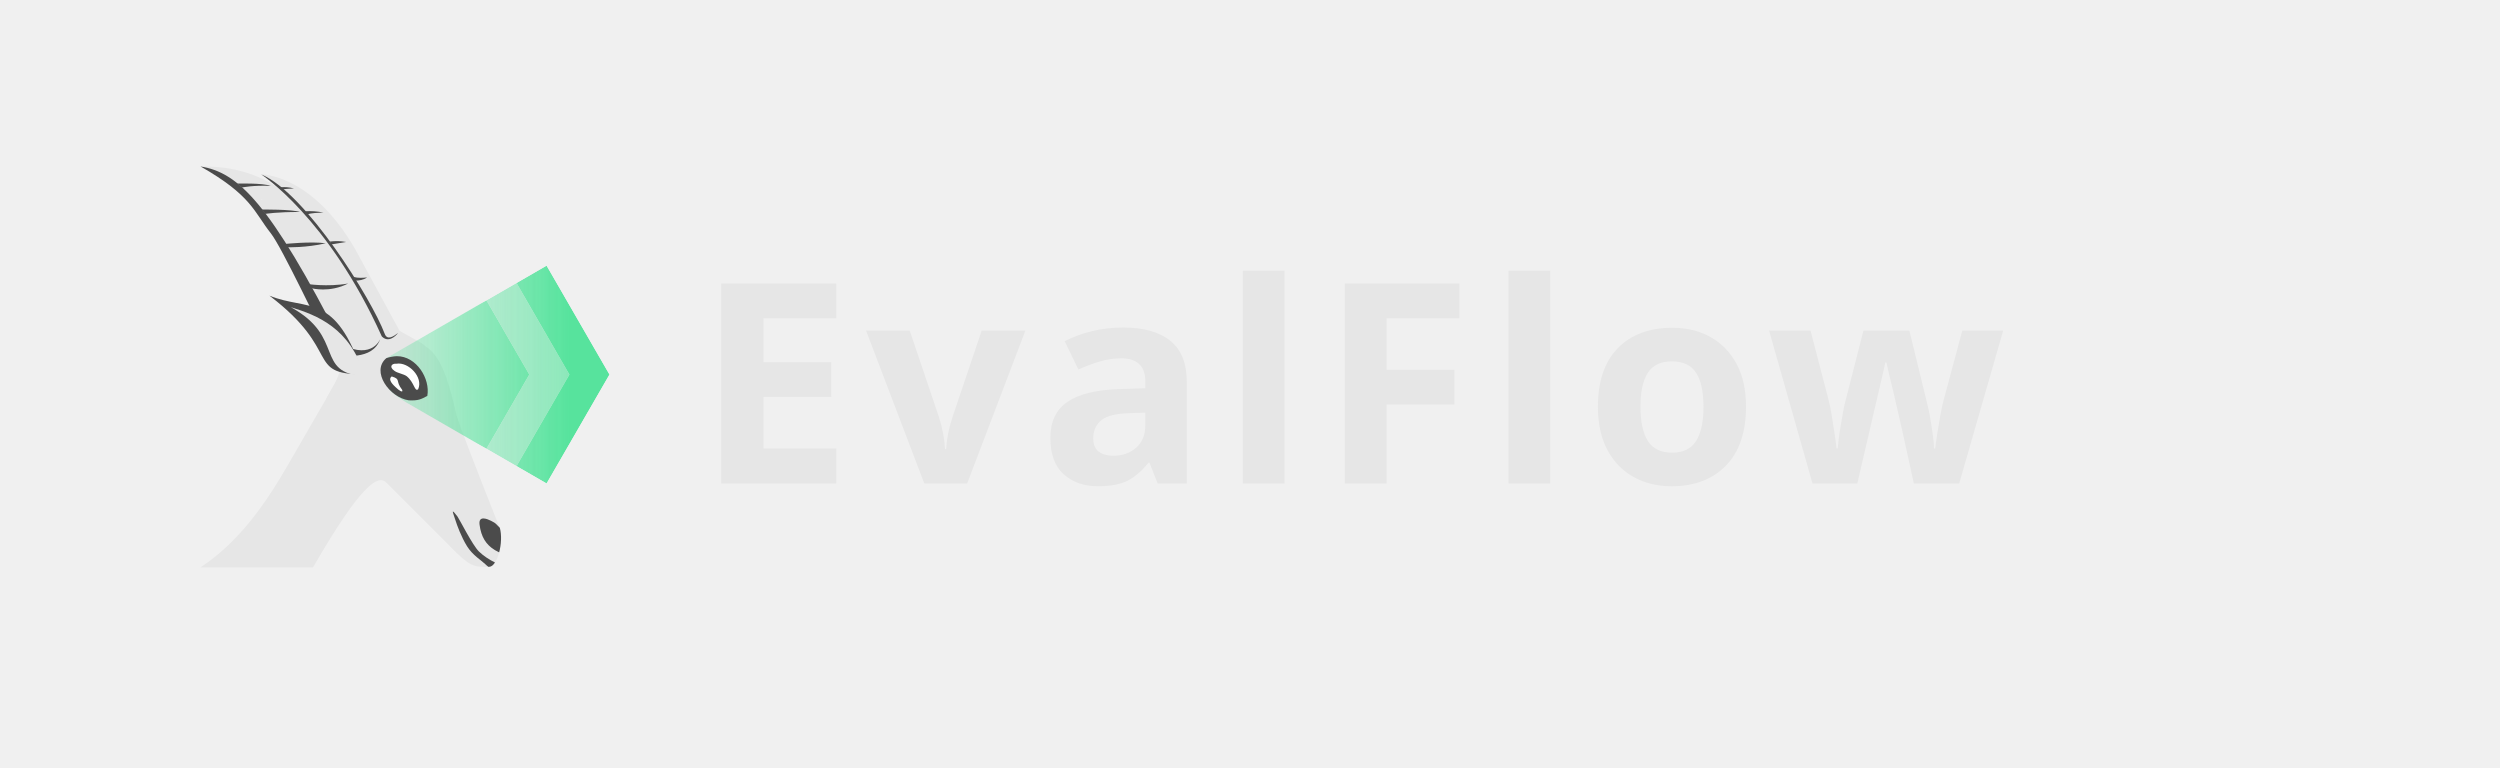
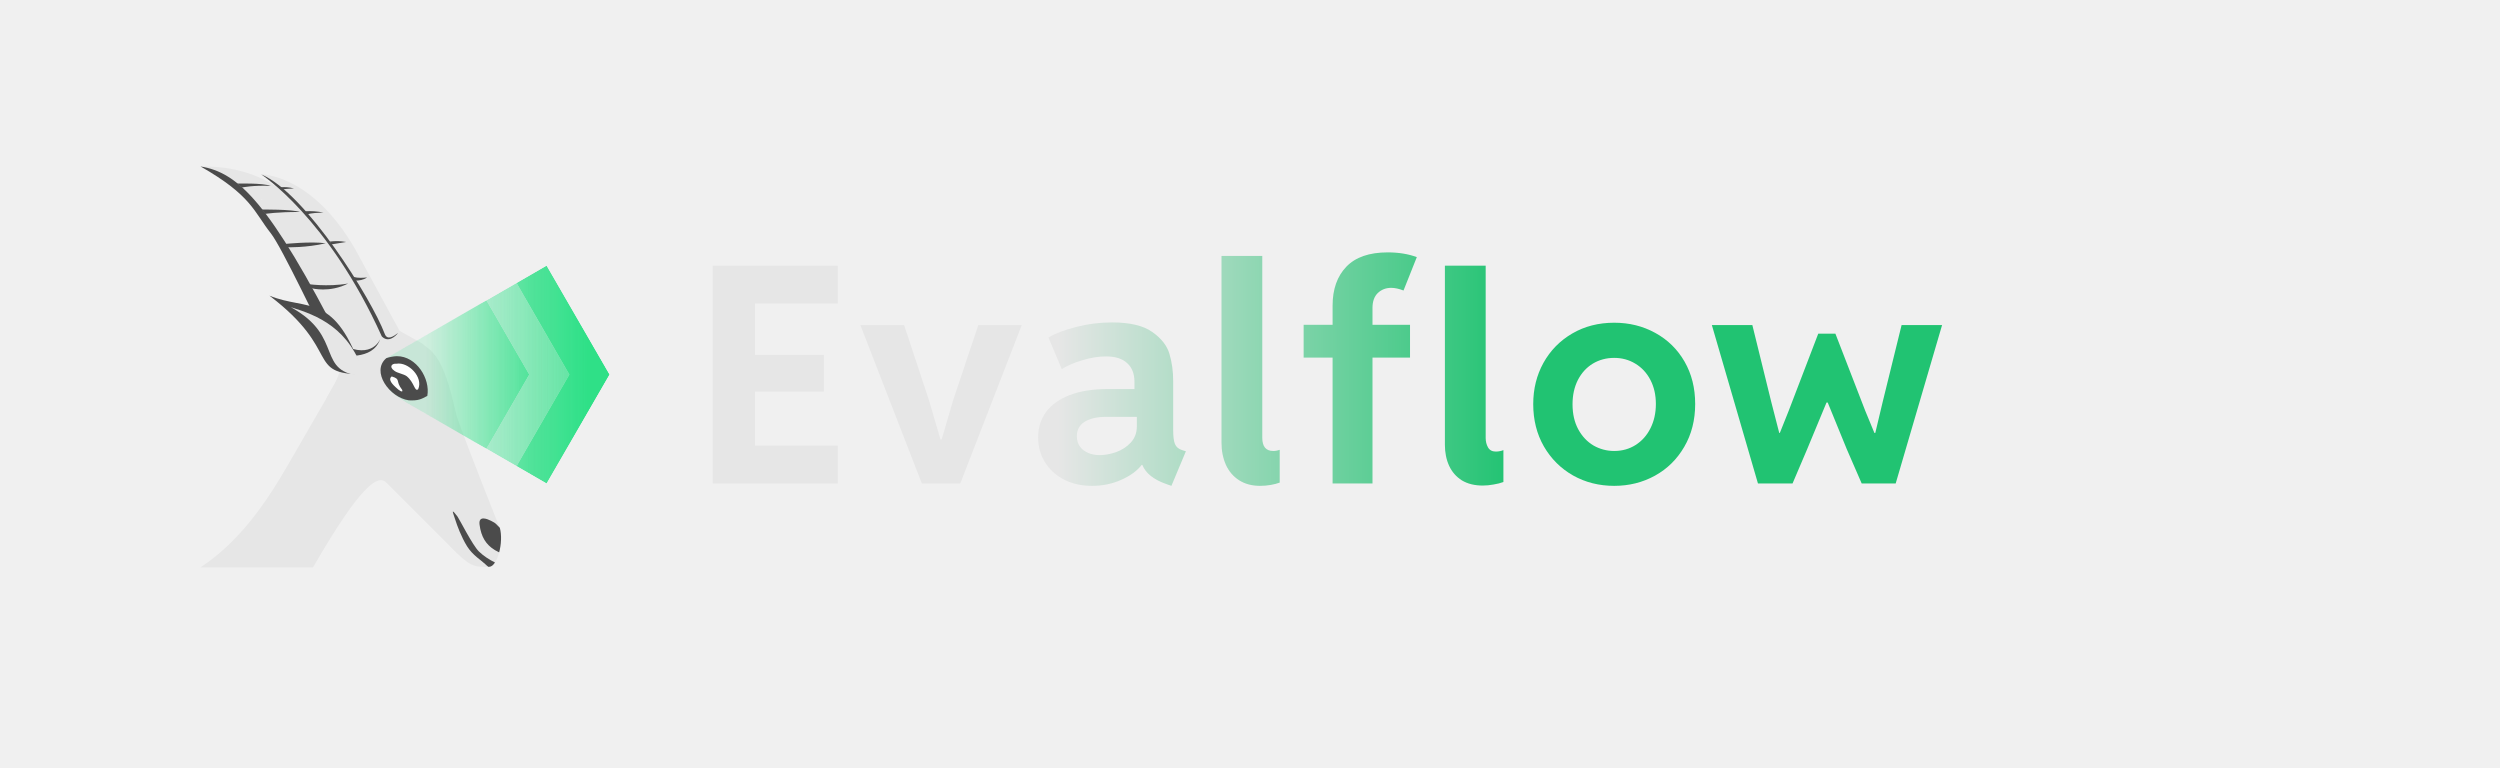
<svg xmlns="http://www.w3.org/2000/svg" xmlns:xlink="http://www.w3.org/1999/xlink" width="1246.906mm" height="383.003mm" viewBox="0 0 1246.906 383.003" version="1.1" id="svg8" style="enable-background:new">
  <defs id="defs2">
+     <linearGradient id="linearGradient136775">
+       <stop style="stop-color:#e6e6e6;stop-opacity:1;" offset="0" id="stop136771" />
+       <stop style="stop-color:#21c372;stop-opacity:1" offset="1" id="stop136773" />
+     </linearGradient>
    <linearGradient id="linearGradient4817">
      <stop style="stop-color:#20df80;stop-opacity:1" offset="0" id="stop4813" />
-       <stop style="stop-color:#20df80;stop-opacity:0.278" offset="1" id="stop4815" />
+       <stop style="stop-color:#20df80;stop-opacity:0.106" offset="1" id="stop4815" />
    </linearGradient>
-     <linearGradient xlink:href="#linearGradient4817" id="linearGradient4940" x1="274.918" y1="134.937" x2="185.195" y2="134.937" gradientUnits="userSpaceOnUse" gradientTransform="matrix(0.9556218,0,0,0.9556218,34.40007,-60.55428)" />
+     <linearGradient xlink:href="#linearGradient4817" id="linearGradient4940" x1="253.989" y1="134.937" x2="199.731" y2="134.937" gradientUnits="userSpaceOnUse" gradientTransform="matrix(0.9556218,0,0,0.9556218,34.40007,-60.55428)" />
    <filter style="color-interpolation-filters:sRGB" id="filter940" x="0" y="0" width="1" height="1">
      <feBlend mode="darken" in2="BackgroundImage" id="feBlend942" />
    </filter>
    <mask maskUnits="userSpaceOnUse" id="mask934">
      <g id="g942">
        <path id="path936" d="m 270.75,22.725 26.368,45.67 -26.368,45.67 -15,-8.66 21.368,-37.01 -21.368,-37.01 z" style="display:inline;opacity:0.65;fill:#ffffff;fill-opacity:1;stroke:none;stroke-width:0.265px;stroke-linecap:butt;stroke-linejoin:miter;stroke-opacity:1;enable-background:new" />
        <path id="path938" d="m 270.75,22.725 15,-8.66 31.367,54.33 -31.368,54.33 -15,-8.66 26.368,-45.67 z" style="fill:#ffffff;fill-opacity:1;stroke:none;stroke-width:0.265px;stroke-linecap:butt;stroke-linejoin:miter;stroke-opacity:1" />
        <path id="path940" d="m 255.75,31.385 21.367,37.01 -21.367,37.01 -74.51,-38.597 z" style="fill:#ffffff;fill-opacity:1;stroke:none;stroke-width:0.265px;stroke-linecap:butt;stroke-linejoin:miter;stroke-opacity:1" />
      </g>
    </mask>
+     <linearGradient xlink:href="#linearGradient4817" id="linearGradient101134" gradientUnits="userSpaceOnUse" gradientTransform="matrix(0.9556218,0,0,0.9556218,34.40007,-60.55428)" x1="284.376" y1="134.937" x2="253.503" y2="134.937" />
+     <linearGradient xlink:href="#linearGradient136775" id="linearGradient136777" x1="527.859" y1="184.101" x2="753.368" y2="184.101" gradientUnits="userSpaceOnUse" />
  </defs>
  <g style="display:inline" id="g1083" transform="translate(-13.13024,86.00317)">
    <path id="path1079" d="m 113.13,197 c 22.789,-15.032 36.468,-38.725 45.88,-55.026 9.689,-16.789 25.975,-44.974 25.975,-44.974 L 156.376,41.146 C 126.994,-4.219 113.13,-3 113.13,-3 c 19.016,0 59.972,3.096 84.347,83.333 C 178.641,23.459 143.398,0.969 143.398,0.969 c 0,0 25.097,-0.444 46.825,37.191 l 22.213,40.867 10.963,6.094 c 5.126,4.238 10.718,5.604 17.038,34.526 0.588,2.692 1.488,4.473 2.397,7.439 5.207,13.935 18.735,48.618 19.252,49.107 2.705,7.261 -0.799,20.31 -4.837,20.481 -7.658,0.326 -9.869,-0.037 -20.065,-10.607 L 205.787,154.671 C 201.928,150.812 193.876,154.329 169.24,197 Z" style="fill:#e6e6e6;fill-opacity:1;stroke-width:0.081" />
    <path id="path1081" d="m 143.678,13.697 c 1.383,-0.929 -1.011,0.422 0,0 z" style="fill:#ffffff;fill-opacity:1;stroke-width:0.081" />
  </g>
  <g id="layer1" style="display:inline" transform="translate(-13.13024,-16.99684)">
    <path style="fill:#e6e6e6;fill-opacity:1;stroke:none;stroke-width:0.265px;stroke-linecap:butt;stroke-linejoin:miter;stroke-opacity:1" d="m 185.699,226.785 -9.742,-11.164 c 9.019,-15.621 9.024,-15.63 0.01,-31.242 9.965,17.26 9.01,15.621 9.01,15.621 l 10.005,17.312 z" id="path901" />
  </g>
  <g id="layer7" style="display:inline;opacity:1;filter:url(#filter940)" transform="translate(-13.13024,-16.99684)">
    <path id="path1682-0" d="m 143.398,103.969 c 0,0 33.552,21.743 60.136,80.778 3.065,3.261 6.594,0.33 8.166,-1.704 -2.11,1.595 -5.393,3.98 -6.683,0.46 -6.486,-17.211 -39.409,-70.337 -61.618,-79.534 z" style="display:inline;opacity:1;fill:#4b4b4b;fill-opacity:1;stroke-width:0.078;enable-background:new" />
    <path id="path4792-7-3-9" d="m 148.171,133.304 c 5.634,7.135 23.89,46.29 32.184,62.007 3.645,-1.759 18.463,2.133 22.449,-9.277 0.131,-0.375 -3.709,10.644 -18.945,2.907 C 147.313,117.264 131.762,103.097 113.13,100 c 25.611,14.59 26.58,22.588 35.041,33.303 z" style="display:inline;opacity:1;fill:#4b4b4b;fill-opacity:1;stroke-width:0.082;enable-background:new" />
  </g>
  <g id="layer2" style="display:inline;opacity:1" transform="translate(-13.13024,-16.99684)">
    <path style="fill:#4b4b4b;fill-opacity:1;stroke:none;stroke-width:0.344px;stroke-linecap:butt;stroke-linejoin:miter;stroke-opacity:1" d="m 166.009,158.594 c 0,0 10.413,1.659 20.761,-0.198 -9.246,4.775 -18.123,2.387 -18.123,2.387 z" id="path873" />
    <path style="display:inline;fill:#4b4b4b;fill-opacity:1;stroke:none;stroke-width:0.3px;stroke-linecap:butt;stroke-linejoin:miter;stroke-opacity:1;enable-background:new" d="m 155.41,138.658 c 0,0 12.958,-1.335 20.18,-0.32 -9.696,2.26 -19.187,1.999 -19.187,1.999 z" id="path873-6" />
    <path style="display:inline;fill:#4b4b4b;fill-opacity:1;stroke:none;stroke-width:0.282px;stroke-linecap:butt;stroke-linejoin:miter;stroke-opacity:1;enable-background:new" d="m 143.703,121.507 c 0,0 15.253,-0.156 19.036,1.227 -11.521,-0.06 -17.307,0.948 -17.307,0.948 z" id="path873-6-7" />
    <path style="display:inline;fill:#4b4b4b;fill-opacity:1;stroke:none;stroke-width:0.179px;stroke-linecap:butt;stroke-linejoin:miter;stroke-opacity:1;enable-background:new" d="m 189.564,155.147 c 2.223,0.59 4.445,0.432 6.668,0.227 -1.973,1.335 -3.805,1.5 -5.918,1.619 -0.25,-0.615 -0.5,-1.231 -0.75,-1.846 z" id="path873-3" />
    <path style="display:inline;fill:#4b4b4b;fill-opacity:1;stroke:none;stroke-width:0.146px;stroke-linecap:butt;stroke-linejoin:miter;stroke-opacity:1;enable-background:new" d="m 177.68,137.476 c 2.522,-0.331 5.243,-0.332 8.063,0.197 -3.082,0.48 -6.031,1.092 -7.459,1.241 -0.201,-0.479 -0.403,-0.958 -0.604,-1.438 z" id="path873-6-5" />
    <path style="display:inline;fill:#4b4b4b;fill-opacity:1;stroke:none;stroke-width:0.181px;stroke-linecap:butt;stroke-linejoin:miter;stroke-opacity:1;enable-background:new" d="m 165.358,122.368 c 3.059,-0.164 5.674,-0.024 9.107,0.631 -2.941,0.202 -5.8,0.101 -8.33,1.027 -0.259,-0.553 -0.517,-1.105 -0.776,-1.658 z" id="path873-6-7-3" />
    <path style="display:inline;fill:#4b4b4b;fill-opacity:1;stroke:none;stroke-width:0.207px;stroke-linecap:butt;stroke-linejoin:miter;stroke-opacity:1;enable-background:new" d="m 131.41,108.562 c 0,0 12.981,-0.382 16.717,1.163 -8.669,-0.435 -14.321,0.795 -14.321,0.795 z" id="path873-6-7-5" />
    <path style="display:inline;fill:#4b4b4b;fill-opacity:1;stroke:none;stroke-width:0.133px;stroke-linecap:butt;stroke-linejoin:miter;stroke-opacity:1;enable-background:new" d="m 152.817,110.408 c 2.271,-0.187 4.409,-0.108 6.961,0.581 -2.303,0.129 -4.326,0.153 -6.384,0.634 -0.192,-0.405 -0.385,-0.81 -0.577,-1.215 z" id="path873-6-7-5-6" />
  </g>
  <g id="layer4" transform="translate(-13.13024,118.4198)" style="display:inline;opacity:1">
    <path style="opacity:0.737;fill:url(#linearGradient4940);fill-opacity:1;stroke:none;stroke-width:0.253px;stroke-linecap:butt;stroke-linejoin:miter;stroke-opacity:1" d="m 205.811,60.217 79.938,-46.152 31.367,54.33 -31.368,54.33 -69.85,-40.328 c 0,0 -9.72,-5.97 -9.06,-7.73 -1.269,-2.459 -1.935,-7.387 -1.028,-14.45 z" id="path4809" mask="url(#mask934)" />
+   </g>
+   <g id="g100974" transform="translate(-13.13024,118.4198)" style="display:inline;opacity:1">
+     <path style="opacity:0.737;fill:url(#linearGradient101134);fill-opacity:1;stroke:none;stroke-width:0.253px;stroke-linecap:butt;stroke-linejoin:miter;stroke-opacity:1" d="m 205.811,60.217 79.938,-46.152 31.367,54.33 -31.368,54.33 -69.85,-40.328 c 0,0 -9.72,-5.97 -9.06,-7.73 -1.269,-2.459 -1.935,-7.387 -1.028,-14.45 z" id="path100972" mask="url(#mask934)" />
  </g>
  <g id="layer6" style="display:inline" transform="translate(-13.13024,-16.99684)">
    <path style="display:inline;opacity:1;fill:#4b4b4b;fill-opacity:1;stroke-width:0.116;enable-background:new" d="m 211.084,194.644 c -1.398,9.4e-4 -3.74,0.437 -5.273,0.99 -7.795,6.577 1.576,19.673 11.241,21.04 4.647,0.209 6.028,-0.497 9.202,-2.208 1.572,-8.532 -5.381,-19.831 -15.17,-19.822 z" id="path859-7" />
    <path style="display:inline;opacity:1;fill:#ffffff;fill-opacity:1;stroke-width:0.116;enable-background:new" d="m 209.865,201.956 c -2.902,-1.963 -1.304,-3.803 0.989,-3.546 5.937,-1.057 13.551,6.734 10.83,12.726 -1.757,1.482 -1.828,-3.297 -5.671,-6.472 -1.528,-1.17 -4.696,-1.553 -6.148,-2.707 z" id="path857-5" />
    <path style="display:inline;opacity:1;fill:#ffffff;fill-opacity:1;stroke-width:0.116;enable-background:new" d="m 208.511,204.745 c 4.792,1.492 1.572,2.067 5.217,6.708 0.569,1.739 -1.628,0.323 -3.301,-1.368 -2.664,-2.414 -3.462,-4.234 -1.916,-5.34 z" id="path4691" />
    <path style="display:inline;opacity:1;fill:#4b4b4b;fill-opacity:1;stroke:none;stroke-width:0.908px;stroke-linecap:butt;stroke-linejoin:miter;stroke-opacity:1;enable-background:new" d="m 903.518,1028.539 c -1.249,0.268 2.149,8.171 4.695,16.471 2.747,8.953 11.181,31.88 21.861,48.998 10.681,17.118 27.083,26.601 34.148,33.531 2.231,2.188 4.178,3.835 5.965,5.164 0.702,-0.027 1.363,-0.045 2.09,-0.076 3.689,-0.157 7.254,-3.174 10.404,-8.02 -10.255,-5.206 -20.999,-11.769 -30.256,-20.764 -12.01,-11.67 -36.987,-61.448 -40.453,-65.977 -5.283,-6.902 -7.706,-9.489 -8.455,-9.328 z m 57.016,13.037 c -4.693,0.151 -7.973,2.997 -6.932,11.416 2.962,23.947 12.766,37.92 27.17,47.066 0,0 4.336,2.878 9.807,5.416 3.887,-14.653 5.038,-32.48 1.252,-46.244 -5.136,-5.801 -9.18,-9.041 -9.18,-9.041 0,0 -12.505,-8.259 -21.16,-8.607 -0.325,-0.013 -0.644,-0.016 -0.957,-0.01 z" id="path893-3" transform="scale(0.2645833)" />
  </g>
  <g id="layer9" transform="translate(-13.13024,-16.99684)" style="display:inline">
    <path style="fill:#4b4b4b;fill-opacity:1;stroke:#e6e6e6;stroke-width:0;stroke-linecap:butt;stroke-linejoin:miter;stroke-miterlimit:4;stroke-dasharray:none;stroke-opacity:1" d="m 194.162,203.727 c -28.792,-0.127 -10.329,-11.701 -46.664,-39.277 19.228,7.913 32.877,-2.192 46.664,39.277 z" id="path1025" />
    <path style="fill:#e6e6e6;fill-opacity:1;stroke:#e6e6e6;stroke-width:0;stroke-linecap:butt;stroke-linejoin:miter;stroke-miterlimit:4;stroke-dasharray:none;stroke-opacity:1;enable-background:new" d="m 195.072,204.68 c -25.43,-1.675 -9.435,-19.512 -36.912,-34.475 13.049,4.034 29.681,10.219 36.912,34.475 z" id="path1025-1" />
    <text xml:space="preserve" style="font-style:normal;font-variant:normal;font-weight:normal;font-stretch:normal;font-size:10.583px;line-height:1.25;font-family:'FONTSPRING DEMO - Modica';-inkscape-font-specification:'FONTSPRING DEMO - Modica';letter-spacing:0px;word-spacing:0px;fill:#ffffff;fill-opacity:1;stroke:none;stroke-width:0.265" x="335.59" y="167.696" id="text864" />
    <text xml:space="preserve" style="font-style:normal;font-variant:normal;font-weight:normal;font-stretch:normal;font-size:10.583px;line-height:1.25;font-family:'FONTSPRING DEMO - Modica';-inkscape-font-specification:'FONTSPRING DEMO - Modica';letter-spacing:0px;word-spacing:0px;fill:#ffffff;fill-opacity:1;stroke:none;stroke-width:0.265" x="339.294" y="161.875" id="text868" />
  </g>
  <g id="layer5" style="display:none" transform="translate(-9.856865,-26.52786)">
    <g aria-label="IVM" style="font-style:normal;font-variant:normal;font-weight:normal;font-stretch:normal;font-size:155.191px;line-height:1.25;font-family:'FONTSPRING DEMO - Modica';-inkscape-font-specification:'FONTSPRING DEMO - Modica';letter-spacing:0px;word-spacing:0px;display:inline;fill:#e6e6e6;fill-opacity:1;stroke:none;stroke-width:3.88;enable-background:new" id="text872" transform="translate(34.03289,9.484942)">
      <path d="m 390.831,149.528 h -50.127 v 108.634 h 50.748 c 33.677,0 58.042,-20.175 58.042,-54.627 0,-34.452 -24.52,-54.007 -58.662,-54.007 z m -0.155,24.21 c 11.174,0 30.262,0.931 30.262,29.952 0,29.486 -19.554,30.107 -29.642,30.107 h -22.658 v -60.059 z" style="fill:#e6e6e6;fill-opacity:1;stroke-width:3.88" id="path874" />
      <path d="m 516.225,174.203 c -13.967,0 -22.813,8.38 -27.779,21.106 l -3.104,-19.089 h -23.279 v 81.941 H 488.601 v -28.866 c 0,-22.348 11.795,-30.883 24.52,-30.883 h 8.38 l 1.552,-24.21 z" style="fill:#e6e6e6;fill-opacity:1;stroke-width:3.88" id="path876" />
      <path d="m 546.487,170.168 c 9.467,0 15.674,-6.984 15.674,-15.674 0,-8.536 -6.208,-15.674 -15.674,-15.674 -9.467,0 -15.674,7.139 -15.674,15.674 0,8.691 6.208,15.674 15.674,15.674 z m 13.346,6.052 h -26.693 v 81.941 h 26.693 z" style="fill:#e6e6e6;fill-opacity:1;stroke-width:3.88" id="path878" />
      <path d="m 603.287,144.406 h -26.693 v 113.755 h 26.693 z" style="fill:#e6e6e6;fill-opacity:1;stroke-width:3.88" id="path880" />
      <path d="m 646.741,144.406 h -26.693 v 113.755 h 26.693 z" style="fill:#e6e6e6;fill-opacity:1;stroke-width:3.88" id="path882" />
      <path d="M 768.255,238.607 751.184,220.916 c -9.932,9.777 -19.089,13.657 -29.642,13.657 -19.089,0 -32.435,-12.726 -32.435,-31.038 0,-18.157 12.726,-30.728 31.193,-30.728 11.329,0 20.64,5.277 26.693,12.105 l 19.244,-17.692 c -8.691,-10.863 -25.607,-19.554 -46.247,-19.554 -33.832,0 -59.593,23.744 -59.593,56.024 0,33.211 27.469,56.334 60.214,56.334 21.416,0 37.711,-9.622 47.644,-21.416 z" style="fill:#e6e6e6;fill-opacity:1;stroke-width:3.88" id="path884" />
      <path d="m 822.417,174.203 c -26.693,0 -47.489,16.916 -47.489,42.988 0,26.072 20.796,42.988 47.489,42.988 26.538,0 47.178,-16.916 47.178,-42.988 0,-26.072 -20.64,-42.988 -47.178,-42.988 z m 0,62.232 c -10.708,0 -20.33,-6.984 -20.33,-19.244 0,-12.26 9.622,-19.089 20.33,-19.089 10.708,0 19.864,6.828 19.864,19.089 0,12.26 -9.156,19.244 -19.864,19.244 z" style="fill:#e6e6e6;fill-opacity:1;stroke-width:3.88" id="path886" />
      <path d="m 945.328,144.406 v 42.057 c -5.121,-7.604 -13.191,-12.26 -25.296,-12.26 -23.434,0 -40.815,17.847 -40.815,43.609 0,28.245 20.796,42.367 41.436,42.367 11.484,0 19.709,-4.501 24.831,-12.415 l 3.725,10.398 h 22.813 V 144.406 Z m -19.864,92.96 c -11.795,0 -19.399,-7.915 -19.399,-20.485 0,-10.863 6.363,-20.02 19.399,-20.02 11.019,0 19.864,7.294 19.864,20.02 0,12.26 -8.846,20.485 -19.864,20.485 z" style="fill:#e6e6e6;fill-opacity:1;stroke-width:3.88" id="path888" />
      <path d="m 1029.286,174.203 c -26.227,0 -44.074,17.071 -44.074,42.833 0,26.693 19.554,43.143 45.161,43.143 11.484,0 27.624,-3.259 38.022,-13.812 l -11.794,-16.45 c -9.156,6.673 -17.692,8.38 -24.21,8.38 -9.467,0 -17.226,-2.949 -20.02,-13.191 h 56.955 c 3.88,-31.969 -11.95,-50.903 -40.039,-50.903 z m 13.812,34.297 h -31.193 c 1.397,-8.225 6.052,-13.657 16.45,-13.657 10.243,0 15.364,5.742 14.743,13.657 z" style="fill:#e6e6e6;fill-opacity:1;stroke-width:3.88" id="path890" />
    </g>
  </g>
  <g id="layer8" style="display:none" transform="translate(-9.856865,-26.52786)">
    <g aria-label="IVM" style="font-style:normal;font-variant:normal;font-weight:normal;font-stretch:normal;font-size:162.373px;line-height:1.25;font-family:'FONTSPRING DEMO - Modica SemiBold';-inkscape-font-specification:'FONTSPRING DEMO - Modica SemiBold, ';letter-spacing:0px;word-spacing:0px;fill:#e6e6e6;fill-opacity:1;stroke:none;stroke-width:4.059" id="text913" transform="matrix(0.9559196,0,0,0.9559196,27.84118,12.01553)">
      <path d="m 419.969,153.785 h -50.498 v 28.415 l 16.408,28.41 -16.408,28.42 v 28.415 h 51.472 c 35.073,0 59.916,-20.946 59.916,-56.668 0,-36.209 -25.655,-56.993 -60.89,-56.993 z m -0.325,21.108 c 15.588,0 36.534,4.384 36.534,36.047 0,31.176 -20.297,35.235 -35.56,35.235 h -26.954 v -71.282 z" style="font-style:normal;font-variant:normal;font-weight:normal;font-stretch:normal;font-family:'FONTSPRING DEMO - Modica SemiBold';-inkscape-font-specification:'FONTSPRING DEMO - Modica SemiBold, ';fill:#e6e6e6;fill-opacity:1;stroke-width:4.059" id="path915" />
      <path d="m 549.38,180.09 c -14.614,0 -24.194,9.255 -29.714,22.895 l -2.436,-20.784 h -20.297 v 85.246 h 22.895 v -31.013 c 0,-24.194 12.827,-35.073 26.954,-35.073 h 8.768 l 1.461,-21.271 z" style="font-style:normal;font-variant:normal;font-weight:normal;font-stretch:normal;font-family:'FONTSPRING DEMO - Modica SemiBold';-inkscape-font-specification:'FONTSPRING DEMO - Modica SemiBold, ';fill:#e6e6e6;fill-opacity:1;stroke-width:4.059" id="path917" />
      <path d="m 580.88,173.27 c 8.606,0 14.126,-6.333 14.126,-14.126 0,-7.956 -5.521,-14.289 -14.126,-14.289 -8.768,0 -14.289,6.333 -14.289,14.289 0,7.794 5.521,14.126 14.289,14.126 z m 11.366,8.931 h -22.895 v 85.246 h 22.895 z" style="font-style:normal;font-variant:normal;font-weight:normal;font-stretch:normal;font-family:'FONTSPRING DEMO - Modica SemiBold';-inkscape-font-specification:'FONTSPRING DEMO - Modica SemiBold, ';fill:#e6e6e6;fill-opacity:1;stroke-width:4.059" id="path919" />
      <path d="m 635.762,148.427 h -22.895 v 119.019 h 22.895 z" style="font-style:normal;font-variant:normal;font-weight:normal;font-stretch:normal;font-family:'FONTSPRING DEMO - Modica SemiBold';-inkscape-font-specification:'FONTSPRING DEMO - Modica SemiBold, ';fill:#e6e6e6;fill-opacity:1;stroke-width:4.059" id="path921" />
      <path d="m 679.115,148.427 h -22.895 v 119.019 h 22.895 z" style="font-style:normal;font-variant:normal;font-weight:normal;font-stretch:normal;font-family:'FONTSPRING DEMO - Modica SemiBold';-inkscape-font-specification:'FONTSPRING DEMO - Modica SemiBold, ';fill:#e6e6e6;fill-opacity:1;stroke-width:4.059" id="path923" />
      <path d="m 807.065,248.611 -14.614,-15.913 c -10.717,10.229 -20.621,14.614 -32.962,14.614 -22.732,0 -38.645,-15.101 -38.645,-37.021 0,-21.596 15.101,-36.534 37.67,-36.534 12.016,0 21.92,5.034 30.039,13.152 l 16.4,-15.913 c -10.229,-11.366 -27.116,-19.16 -46.763,-19.16 -35.722,0 -62.189,24.843 -62.189,58.617 0,34.748 28.253,58.941 62.514,58.941 20.946,0 37.67,-8.768 48.549,-20.784 z" style="font-style:normal;font-variant:normal;font-weight:normal;font-stretch:normal;font-family:'FONTSPRING DEMO - Modica SemiBold';-inkscape-font-specification:'FONTSPRING DEMO - Modica SemiBold, ';fill:#e6e6e6;fill-opacity:1;stroke-width:4.059" id="path925" />
      <path d="m 865.518,180.09 c -27.441,0 -48.874,17.374 -48.874,44.653 0,27.116 21.433,44.815 48.874,44.815 27.279,0 48.549,-17.699 48.549,-44.815 0,-27.279 -21.271,-44.653 -48.549,-44.653 z m 0,68.684 c -12.827,0 -25.33,-8.443 -25.33,-24.031 0,-15.588 12.503,-23.869 25.33,-23.869 12.827,0 24.843,8.281 24.843,23.869 0,15.588 -12.016,24.031 -24.843,24.031 z" style="font-style:normal;font-variant:normal;font-weight:normal;font-stretch:normal;font-family:'FONTSPRING DEMO - Modica SemiBold';-inkscape-font-specification:'FONTSPRING DEMO - Modica SemiBold, ';fill:#ae02d8;fill-opacity:1;stroke-width:4.059" id="path927" />
      <path d="m 997.202,148.427 v 45.951 c -5.521,-8.768 -14.614,-14.289 -28.09,-14.289 -25.005,0 -43.191,18.348 -43.191,45.14 0,29.065 21.108,44.328 43.516,44.328 13.315,0 22.407,-5.521 28.09,-14.776 l 3.085,12.665 h 19.485 V 148.427 Z m -24.194,101.158 c -13.964,0 -23.706,-9.093 -23.706,-25.005 0,-14.289 8.931,-24.681 24.031,-24.681 13.477,0 23.869,8.768 23.869,24.518 0,15.101 -10.392,25.168 -24.194,25.168 z" style="font-style:normal;font-variant:normal;font-weight:normal;font-stretch:normal;font-family:'FONTSPRING DEMO - Modica SemiBold';-inkscape-font-specification:'FONTSPRING DEMO - Modica SemiBold, ';fill:#e6e6e6;fill-opacity:1;stroke-width:4.059" id="path929" />
      <path d="m 1081.961,180.09 c -27.279,0 -45.302,18.673 -45.302,44.653 0,27.279 19.972,44.815 46.763,44.815 12.99,0 29.227,-4.384 39.294,-14.776 l -10.879,-14.451 c -9.255,6.982 -18.186,9.58 -26.954,9.58 -12.178,0 -22.245,-5.034 -25.005,-18.51 h 63.488 c 3.41,-33.286 -14.126,-51.31 -41.405,-51.31 z m 18.186,35.722 h -40.106 c 2.111,-10.229 8.768,-17.049 21.108,-17.049 11.691,0 19.647,6.495 18.998,17.049 z" style="font-style:normal;font-variant:normal;font-weight:normal;font-stretch:normal;font-family:'FONTSPRING DEMO - Modica SemiBold';-inkscape-font-specification:'FONTSPRING DEMO - Modica SemiBold, ';fill:#e6e6e6;fill-opacity:1;stroke-width:4.059" id="path931" />
    </g>
    <text xml:space="preserve" style="font-style:normal;font-weight:normal;font-size:10.583px;line-height:1.25;font-family:sans-serif;fill:#000000;fill-opacity:1;stroke:none;stroke-width:0.265" x="381.026" y="159.022" id="text7448">
      <tspan id="tspan7446" style="stroke-width:0.265" x="381.026" y="159.022" />
    </text>
    <text xml:space="preserve" style="font-style:normal;font-weight:normal;font-size:10.583px;line-height:1.25;font-family:sans-serif;fill:#000000;fill-opacity:1;stroke:none;stroke-width:0.265" x="381.317" y="308.002" id="text17268">
      <tspan id="tspan17266" style="stroke-width:0.265" x="381.317" y="308.002">asdf</tspan>
    </text>
    <text xml:space="preserve" style="font-style:normal;font-weight:normal;font-size:10.583px;line-height:1.25;font-family:sans-serif;fill:#000000;fill-opacity:1;stroke:none;stroke-width:0.265" x="404.903" y="356.944" id="text57141">
      <tspan id="tspan57139" style="stroke-width:0.265" x="404.903" y="356.944" />
    </text>
  </g>
-   <g id="layer11" style="display:inline">
-     <text xml:space="preserve" style="font-size:139.65px;line-height:1.25;font-family:Modica;-inkscape-font-specification:Modica;letter-spacing:6.615px;fill:#e6e6e6;fill-opacity:1;stroke-width:0.238" x="347.138" y="241.133" id="text25455">
-       <tspan id="tspan25453" style="font-style:normal;font-variant:normal;font-weight:bold;font-stretch:normal;font-size:139.65px;font-family:OPTIDelTon-Book;-inkscape-font-specification:'OPTIDelTon-Book Bold';fill:#e6e6e6;fill-opacity:1;stroke-width:0.238" x="347.138" y="241.133">EvalFlow</tspan>
+   <g id="layer11" style="display:none">
+     <text xml:space="preserve" style="font-size:150.937px;line-height:1.25;font-family:Modica;-inkscape-font-specification:Modica;letter-spacing:2.646px;fill:url(#linearGradient136777);fill-opacity:1;stroke-width:0.257" x="343.419" y="241.145" id="text25455">
+       <tspan id="tspan25453" style="font-style:normal;font-variant:normal;font-weight:bold;font-stretch:normal;font-size:150.937px;font-family:'Reddit Sans';-inkscape-font-specification:'Reddit Sans Bold';fill:url(#linearGradient136777);fill-opacity:1;stroke-width:0.257" x="343.419" y="241.145">Eval<tspan style="fill:url(#linearGradient136777);fill-opacity:1" id="tspan94535">flow</tspan>
+       </tspan>
    </text>
  </g>
+   <g id="g146893" style="display:inline">
+     <g aria-label="Evalflow" id="text146891" style="font-size:150.937px;line-height:1.25;font-family:Modica;-inkscape-font-specification:Modica;letter-spacing:2.646px;fill:url(#linearGradient136777);stroke-width:0.257">
+       <path d="M 355.506,241.145 V 132.511 h 62.35 v 18.867 h -41.272 v 25.648 h 34.344 v 18.278 h -34.344 v 26.974 h 41.272 v 18.867 z" style="font-weight:bold;font-family:'Reddit Sans';-inkscape-font-specification:'Reddit Sans Bold'" id="path147077" />
+       <path d="m 459.783,241.145 -30.659,-79.006 h 21.815 l 12.382,37.439 5.749,19.604 h 0.59 l 5.749,-19.604 12.529,-37.439 h 21.668 l -30.659,79.006 z" style="font-weight:bold;font-family:'Reddit Sans';-inkscape-font-specification:'Reddit Sans Bold'" id="path147079" />
+       <path d="m 591.477,225.078 -7.223,17.246 -2.506,-0.884 q -9.507,-3.316 -12.013,-9.581 h -0.295 q -3.39,4.422 -10.171,7.444 -6.707,3.022 -14.593,3.022 -7.96,0 -14.077,-3.169 -6.117,-3.243 -9.507,-8.77 -3.316,-5.527 -3.316,-12.234 0,-7.149 3.906,-12.603 3.98,-5.454 11.792,-8.475 7.812,-3.022 18.941,-3.022 h 13.413 v -3.611 q 0,-5.97 -3.611,-9.286 -3.538,-3.39 -10.613,-3.39 -5.527,0 -11.792,1.916 -6.264,1.842 -10.244,4.422 l -6.633,-15.772 q 5.012,-3.022 13.708,-5.233 8.697,-2.285 17.983,-2.285 13.413,0 20.12,4.79 6.78,4.79 8.549,10.981 1.842,6.191 1.842,13.561 v 24.468 q 0,4.643 0.884,6.854 0.958,2.211 3.538,3.022 z m -42.967,1.916 q 3.832,0 8.107,-1.474 4.348,-1.548 7.37,-4.79 3.022,-3.243 3.022,-8.033 v -4.79 h -15.182 q -7.001,0 -10.908,2.506 -3.832,2.432 -3.832,7.149 0,4.348 3.243,6.928 3.316,2.506 8.181,2.506 z" style="font-weight:bold;font-family:'Reddit Sans';-inkscape-font-specification:'Reddit Sans Bold'" id="path147081" />
+       <path d="m 628.541,242.324 q -6.191,0 -10.539,-2.801 -4.348,-2.801 -6.559,-7.665 -2.211,-4.938 -2.211,-11.202 v -93.009 h 20.341 v 90.651 q 0,6.633 5.454,6.633 1.695,0 3.243,-0.59 v 16.361 q -1.99,0.737 -4.569,1.179 -2.579,0.442 -5.159,0.442 z" style="font-weight:bold;font-family:'Reddit Sans';-inkscape-font-specification:'Reddit Sans Bold'" id="path147083" />
+       <path d="m 693.905,143.566 q -3.98,0 -6.707,2.579 -2.653,2.579 -2.653,7.444 v 8.402 h 18.72 v 16.361 h -18.72 v 62.792 h -19.899 v -62.792 h -14.445 v -16.361 h 14.445 v -9.581 q 0,-12.234 6.854,-19.383 6.854,-7.149 20.636,-7.149 8.107,0 14.519,2.358 l -6.633,16.656 q -3.464,-1.327 -6.117,-1.327 z m 52.179,81.659 q 1.032,0 2.064,-0.221 1.105,-0.221 1.695,-0.516 v 15.919 q -2.137,0.811 -4.938,1.253 -2.727,0.516 -5.38,0.516 -6.117,0 -10.392,-2.579 -4.201,-2.653 -6.338,-7.223 -2.137,-4.643 -2.137,-10.539 v -89.324 h 20.341 v 85.934 q 0,2.653 1.179,4.717 1.179,2.064 3.906,2.064 z" id="path147085" />
+       <path d="m 805.103,242.324 q -11.276,0 -20.489,-5.159 -9.212,-5.233 -14.593,-14.519 -5.306,-9.286 -5.306,-21.078 0,-11.35 5.085,-20.562 5.159,-9.286 14.371,-14.666 9.212,-5.38 20.931,-5.38 11.276,0 20.489,5.085 9.286,5.085 14.593,14.298 5.306,9.212 5.306,21.152 0,12.087 -5.454,21.373 -5.38,9.286 -14.593,14.371 -9.212,5.085 -20.341,5.085 z m 0,-17.393 q 5.896,0 10.613,-2.948 4.79,-3.022 7.444,-8.328 2.727,-5.38 2.727,-12.16 0,-6.78 -2.727,-12.013 -2.727,-5.233 -7.517,-8.107 -4.717,-2.874 -10.539,-2.874 -5.896,0 -10.686,2.874 -4.717,2.874 -7.444,8.181 -2.653,5.233 -2.653,12.087 0,7.223 2.874,12.529 2.874,5.233 7.591,8.033 4.79,2.727 10.318,2.727 z" id="path147087" />
+       <path d="m 894.051,241.145 h -17.246 l -22.994,-79.006 h 20.194 l 9.434,38.324 3.98,15.477 h 0.295 l 4.422,-11.055 14.74,-38.471 h 8.549 l 14.887,38.471 4.569,11.055 h 0.442 l 3.685,-15.477 9.434,-38.324 h 20.194 l -23.142,79.006 h -16.951 l -7.37,-16.951 -9.581,-23.437 h -0.59 l -9.728,23.437 z" id="path147089" />
+     </g>
+   </g>
</svg>
